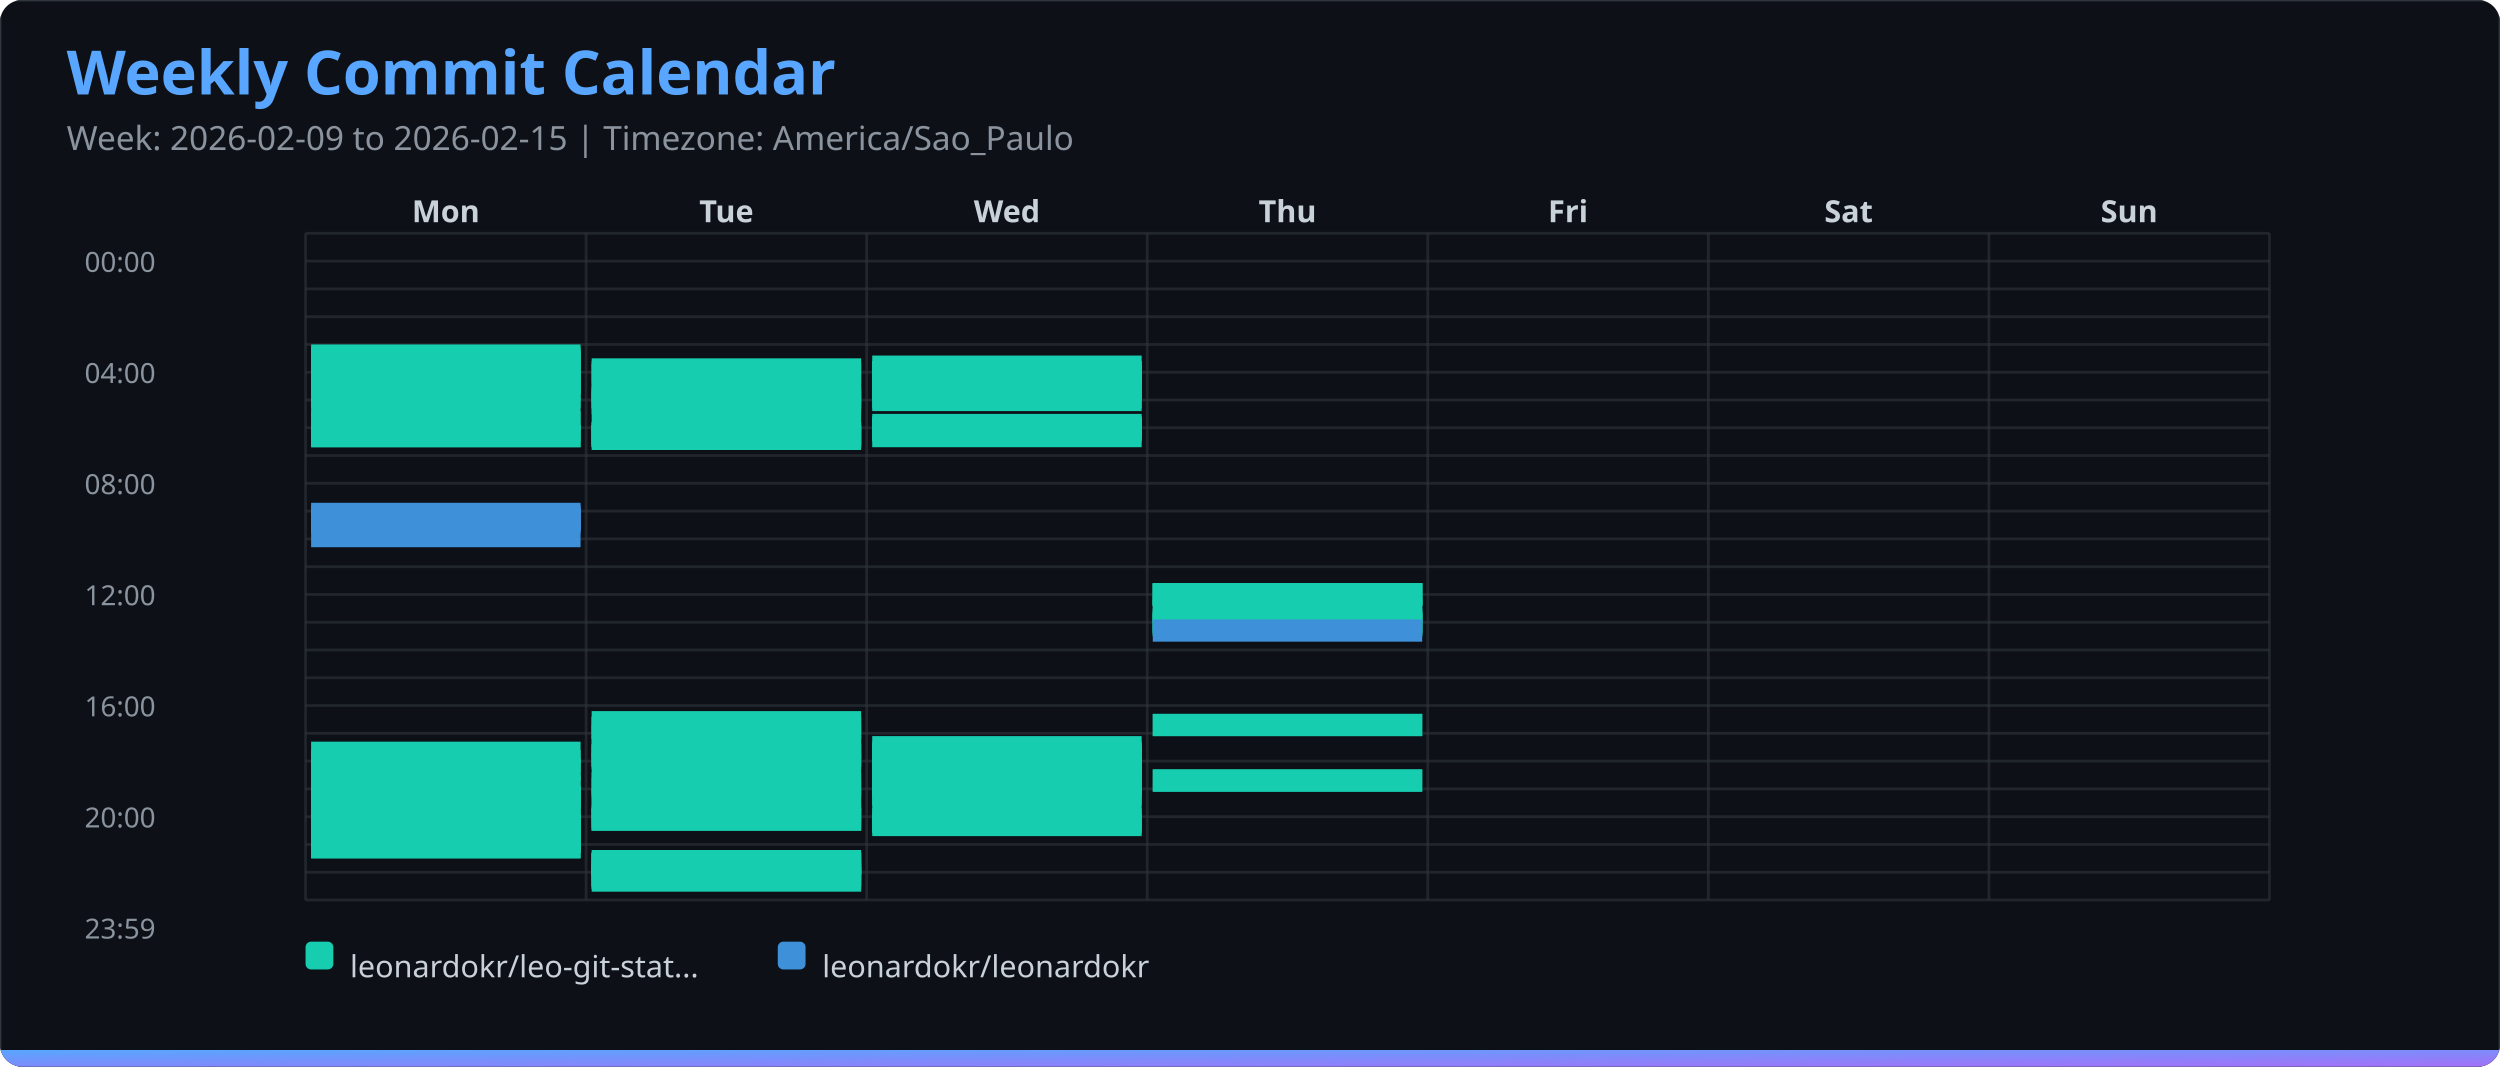
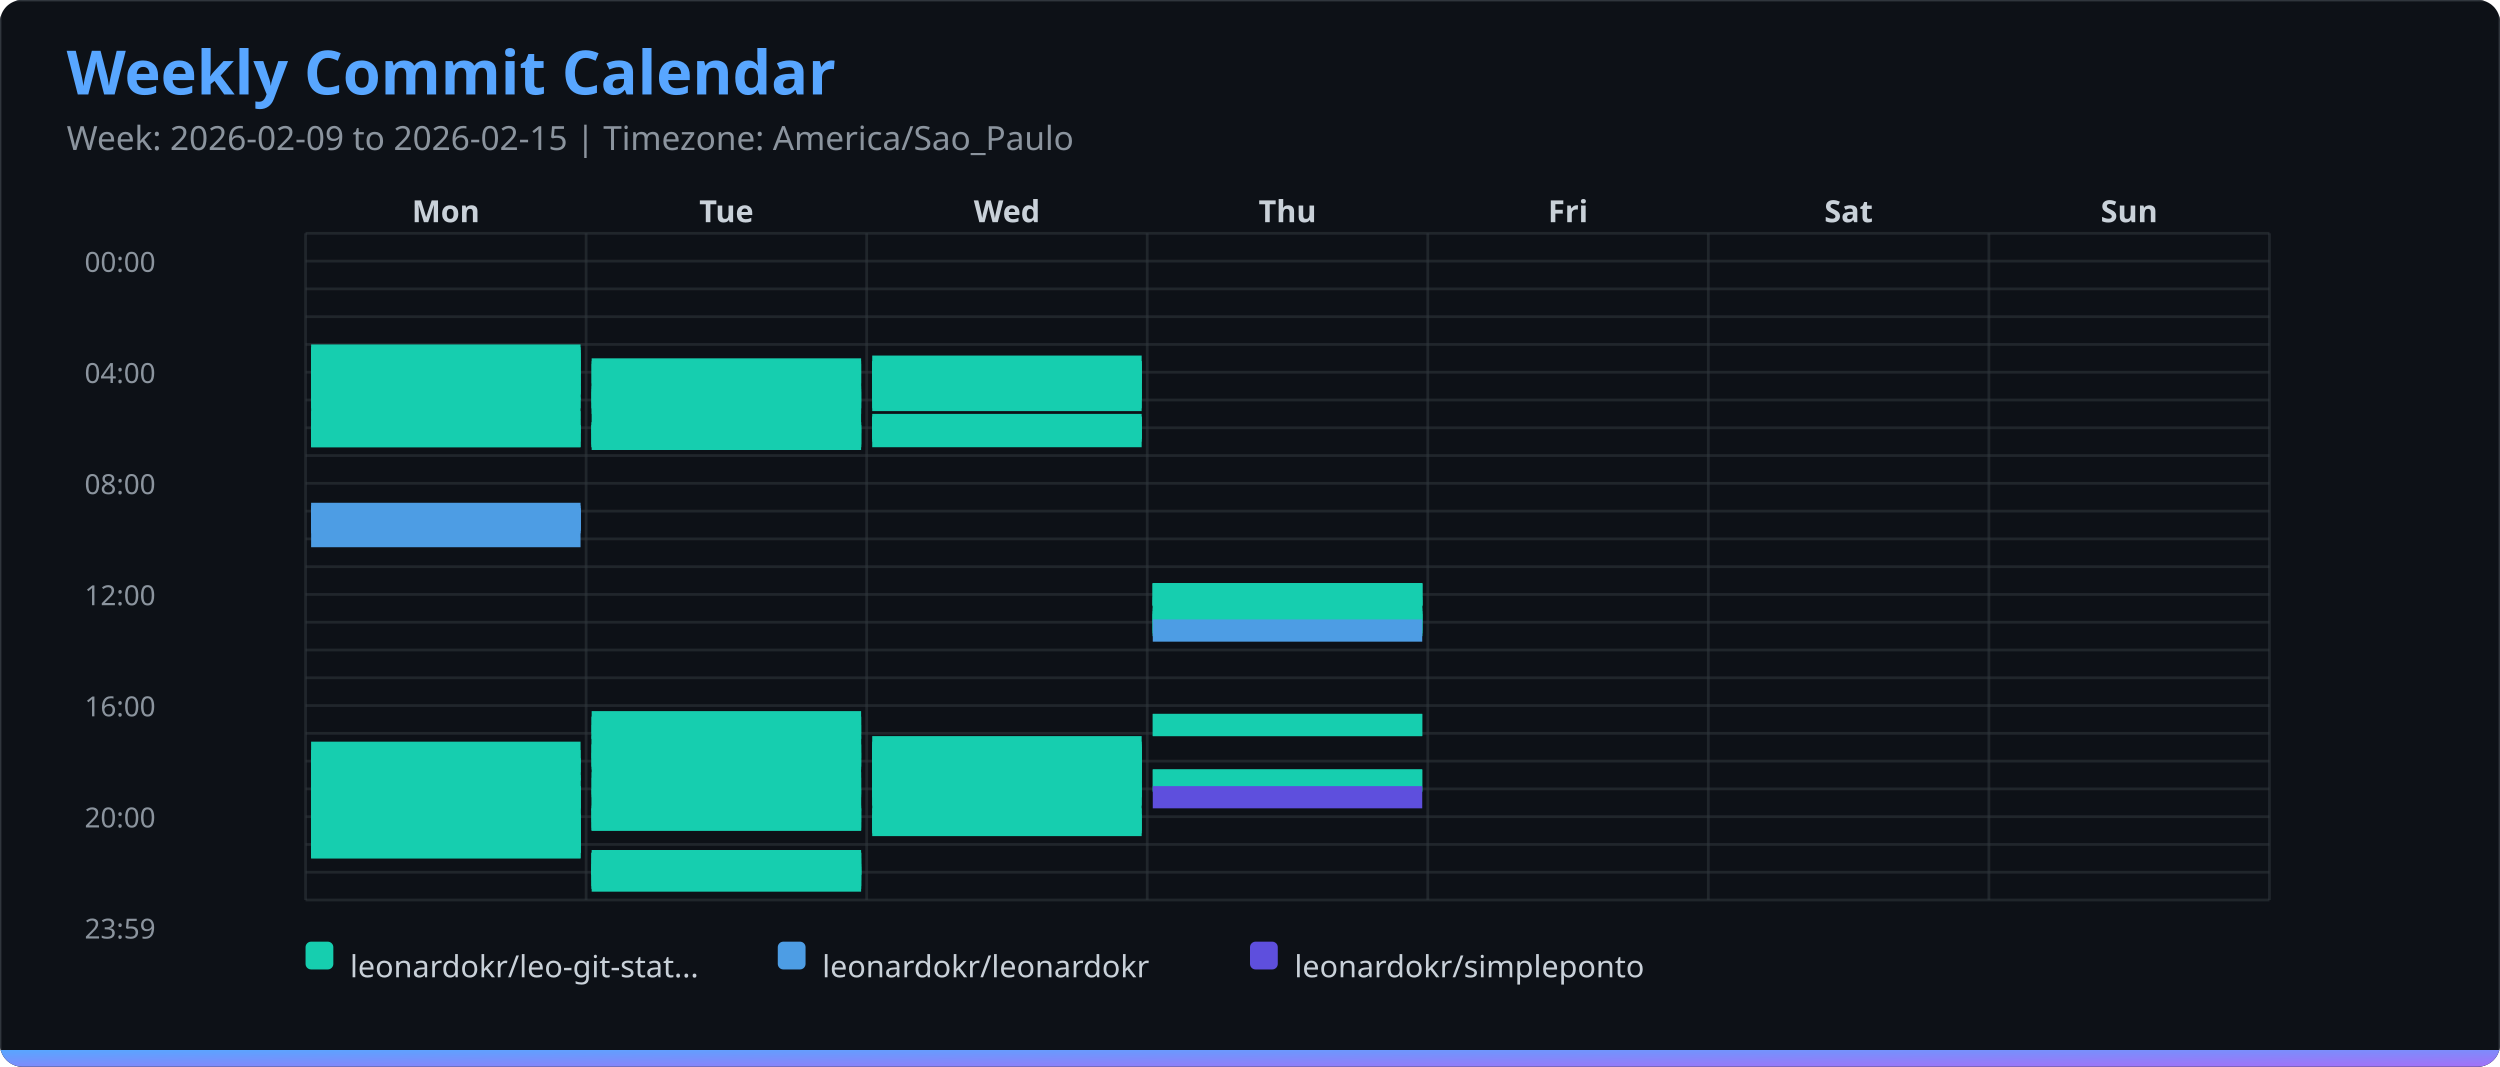
<svg xmlns="http://www.w3.org/2000/svg" width="900" height="384" viewBox="0 0 900 384">
  <defs>
    <linearGradient id="calendar-gradient" x1="0%" y1="0%" x2="100%" y2="100%">
      <stop offset="0%" style="stop-color:#58a6ff;stop-opacity:1" />
      <stop offset="100%" style="stop-color:#a371f7;stop-opacity:1" />
    </linearGradient>
    <clipPath id="calendar-rounded">
      <rect x="0" y="0" width="900" height="384" rx="8" ry="8" />
    </clipPath>
  </defs>
  <style>
    .title {
      font-family: 'Segoe UI', Ubuntu, 'Helvetica Neue', sans-serif;
      font-size: 22px;
      font-weight: 700;
      fill: #58a6ff;
    }
    .subtitle {
      font-family: 'Segoe UI', Ubuntu, 'Helvetica Neue', sans-serif;
      font-size: 12px;
      font-weight: 500;
      fill: #8b949e;
    }
    .day-label {
      font-family: 'Segoe UI', Ubuntu, 'Helvetica Neue', sans-serif;
      font-size: 11px;
      font-weight: 600;
      fill: #c9d1d9;
    }
    .hour-label {
      font-family: 'Segoe UI', Ubuntu, 'Helvetica Neue', sans-serif;
      font-size: 10px;
      fill: #8b949e;
      text-anchor: end;
      dominant-baseline: central;
    }
    .grid-line {
      stroke: #30363d;
      stroke-width: 1;
      opacity: 0.55;
    }
    .legend-label {
      font-family: 'Segoe UI', Ubuntu, 'Helvetica Neue', sans-serif;
      font-size: 11px;
      fill: #c9d1d9;
      dominant-baseline: middle;
    }
  </style>
  <rect clip-path="url(#calendar-rounded)" width="100%" height="100%" fill="#0d1117" stroke="#30363d" stroke-width="1" />
  <rect x="0" y="378" width="900" height="6" fill="url(#calendar-gradient)" clip-path="url(#calendar-rounded)" />
  <text x="24" y="34" class="title">Weekly Commit Calendar</text>
  <text x="24" y="54" class="subtitle">Week: 2026-02-09 to 2026-02-15 | Timezone: America/Sao_Paulo</text>
  <text x="160.5" y="80" text-anchor="middle" class="day-label">Mon</text>
  <text x="261.5" y="80" text-anchor="middle" class="day-label">Tue</text>
  <text x="362.5" y="80" text-anchor="middle" class="day-label">Wed</text>
  <text x="463.5" y="80" text-anchor="middle" class="day-label">Thu</text>
  <text x="564.5" y="80" text-anchor="middle" class="day-label">Fri</text>
  <text x="665.5" y="80" text-anchor="middle" class="day-label">Sat</text>
  <text x="766.5" y="80" text-anchor="middle" class="day-label">Sun</text>
  <text x="56" y="94" class="hour-label">00:00</text>
  <text x="56" y="134" class="hour-label">04:00</text>
  <text x="56" y="174" class="hour-label">08:00</text>
  <text x="56" y="214" class="hour-label">12:00</text>
  <text x="56" y="254" class="hour-label">16:00</text>
  <text x="56" y="294" class="hour-label">20:00</text>
  <text x="56" y="334" class="hour-label">23:59</text>
  <line x1="110" y1="84" x2="110" y2="324" class="grid-line" />
  <line x1="211" y1="84" x2="211" y2="324" class="grid-line" />
  <line x1="312" y1="84" x2="312" y2="324" class="grid-line" />
  <line x1="413" y1="84" x2="413" y2="324" class="grid-line" />
  <line x1="514" y1="84" x2="514" y2="324" class="grid-line" />
  <line x1="615" y1="84" x2="615" y2="324" class="grid-line" />
  <line x1="716" y1="84" x2="716" y2="324" class="grid-line" />
  <line x1="817" y1="84" x2="817" y2="324" class="grid-line" />
  <line x1="110" y1="84" x2="817" y2="84" class="grid-line" />
  <line x1="110" y1="94" x2="817" y2="94" class="grid-line" />
  <line x1="110" y1="104" x2="817" y2="104" class="grid-line" />
  <line x1="110" y1="114" x2="817" y2="114" class="grid-line" />
  <line x1="110" y1="124" x2="817" y2="124" class="grid-line" />
  <line x1="110" y1="134" x2="817" y2="134" class="grid-line" />
  <line x1="110" y1="144" x2="817" y2="144" class="grid-line" />
  <line x1="110" y1="154" x2="817" y2="154" class="grid-line" />
  <line x1="110" y1="164" x2="817" y2="164" class="grid-line" />
  <line x1="110" y1="174" x2="817" y2="174" class="grid-line" />
  <line x1="110" y1="184" x2="817" y2="184" class="grid-line" />
  <line x1="110" y1="194" x2="817" y2="194" class="grid-line" />
  <line x1="110" y1="204" x2="817" y2="204" class="grid-line" />
  <line x1="110" y1="214" x2="817" y2="214" class="grid-line" />
  <line x1="110" y1="224" x2="817" y2="224" class="grid-line" />
  <line x1="110" y1="234" x2="817" y2="234" class="grid-line" />
  <line x1="110" y1="244" x2="817" y2="244" class="grid-line" />
  <line x1="110" y1="254" x2="817" y2="254" class="grid-line" />
  <line x1="110" y1="264" x2="817" y2="264" class="grid-line" />
  <line x1="110" y1="274" x2="817" y2="274" class="grid-line" />
  <line x1="110" y1="284" x2="817" y2="284" class="grid-line" />
  <line x1="110" y1="294" x2="817" y2="294" class="grid-line" />
  <line x1="110" y1="304" x2="817" y2="304" class="grid-line" />
  <line x1="110" y1="314" x2="817" y2="314" class="grid-line" />
  <line x1="110" y1="324" x2="817" y2="324" class="grid-line" />
  <g>
    <rect x="112.0" y="124.0" width="97" height="8" rx="0 " ry="0" fill="#16ceaf" opacity="{{ calendar_slot_opacity }}" />
  </g>
  <g>
    <rect x="112.0" y="125.0" width="97" height="8" rx="0 " ry="0" fill="#16ceaf" opacity="{{ calendar_slot_opacity }}" />
  </g>
  <g>
    <rect x="112.0" y="126.0" width="97" height="8" rx="0 " ry="0" fill="#16ceaf" opacity="{{ calendar_slot_opacity }}" />
  </g>
  <g>
    <rect x="112.0" y="127.0" width="97" height="8" rx="0 " ry="0" fill="#16ceaf" opacity="{{ calendar_slot_opacity }}" />
  </g>
  <g>
    <rect x="112.0" y="130.0" width="97" height="8" rx="0 " ry="0" fill="#16ceaf" opacity="{{ calendar_slot_opacity }}" />
  </g>
  <g>
    <rect x="112.0" y="133.0" width="97" height="8" rx="0 " ry="0" fill="#16ceaf" opacity="{{ calendar_slot_opacity }}" />
  </g>
  <g>
    <rect x="112.0" y="134.0" width="97" height="8" rx="0 " ry="0" fill="#16ceaf" opacity="{{ calendar_slot_opacity }}" />
  </g>
  <g>
    <rect x="112.0" y="134.0" width="97" height="8" rx="0 " ry="0" fill="#16ceaf" opacity="{{ calendar_slot_opacity }}" />
  </g>
  <g>
    <rect x="112.0" y="136.0" width="97" height="8" rx="0 " ry="0" fill="#16ceaf" opacity="{{ calendar_slot_opacity }}" />
  </g>
  <g>
    <rect x="112.0" y="139.0" width="97" height="8" rx="0 " ry="0" fill="#16ceaf" opacity="{{ calendar_slot_opacity }}" />
  </g>
  <g>
    <rect x="112.0" y="143.0" width="97" height="8" rx="0 " ry="0" fill="#16ceaf" opacity="{{ calendar_slot_opacity }}" />
  </g>
  <g>
    <rect x="112.0" y="148.0" width="97" height="8" rx="0 " ry="0" fill="#16ceaf" opacity="{{ calendar_slot_opacity }}" />
  </g>
  <g>
    <rect x="112.0" y="151.0" width="97" height="8" rx="0 " ry="0" fill="#16ceaf" opacity="{{ calendar_slot_opacity }}" />
  </g>
  <g>
    <rect x="112.0" y="153.0" width="97" height="8" rx="0 " ry="0" fill="#16ceaf" opacity="{{ calendar_slot_opacity }}" />
  </g>
  <g>
    <rect x="112.0" y="153.0" width="97" height="8" rx="0 " ry="0" fill="#16ceaf" opacity="{{ calendar_slot_opacity }}" />
  </g>
  <g>
-     <rect x="112.0" y="181.0" width="97" height="8" rx="0 " ry="0" fill="#3e90d9" opacity="{{ calendar_slot_opacity }}" />
-   </g>
-   <g>
-     <rect x="112.0" y="182.0" width="97" height="8" rx="0 " ry="0" fill="#3e90d9" opacity="{{ calendar_slot_opacity }}" />
-   </g>
-   <g>
-     <rect x="112.0" y="183.0" width="97" height="8" rx="0 " ry="0" fill="#3e90d9" opacity="{{ calendar_slot_opacity }}" />
-   </g>
-   <g>
-     <rect x="112.0" y="183.0" width="97" height="8" rx="0 " ry="0" fill="#3e90d9" opacity="{{ calendar_slot_opacity }}" />
-   </g>
-   <g>
-     <rect x="112.0" y="183.0" width="97" height="8" rx="0 " ry="0" fill="#3e90d9" opacity="{{ calendar_slot_opacity }}" />
-   </g>
-   <g>
-     <rect x="112.0" y="184.0" width="97" height="8" rx="0 " ry="0" fill="#3e90d9" opacity="{{ calendar_slot_opacity }}" />
-   </g>
-   <g>
-     <rect x="112.0" y="189.0" width="97" height="8" rx="0 " ry="0" fill="#3e90d9" opacity="{{ calendar_slot_opacity }}" />
+     <rect x="112.0" y="181.0" width="97" height="8" rx="0 " ry="0" fill="#4d9de4" opacity="{{ calendar_slot_opacity }}" />
+   </g>
+   <g>
+     <rect x="112.0" y="182.0" width="97" height="8" rx="0 " ry="0" fill="#4d9de4" opacity="{{ calendar_slot_opacity }}" />
+   </g>
+   <g>
+     <rect x="112.0" y="183.0" width="97" height="8" rx="0 " ry="0" fill="#4d9de4" opacity="{{ calendar_slot_opacity }}" />
+   </g>
+   <g>
+     <rect x="112.0" y="183.0" width="97" height="8" rx="0 " ry="0" fill="#4d9de4" opacity="{{ calendar_slot_opacity }}" />
+   </g>
+   <g>
+     <rect x="112.0" y="183.0" width="97" height="8" rx="0 " ry="0" fill="#4d9de4" opacity="{{ calendar_slot_opacity }}" />
+   </g>
+   <g>
+     <rect x="112.0" y="184.0" width="97" height="8" rx="0 " ry="0" fill="#4d9de4" opacity="{{ calendar_slot_opacity }}" />
+   </g>
+   <g>
+     <rect x="112.0" y="189.0" width="97" height="8" rx="0 " ry="0" fill="#4d9de4" opacity="{{ calendar_slot_opacity }}" />
  </g>
  <g>
    <rect x="112.0" y="267.0" width="97" height="8" rx="0 " ry="0" fill="#16ceaf" opacity="{{ calendar_slot_opacity }}" />
  </g>
  <g>
    <rect x="112.0" y="270.0" width="97" height="8" rx="0 " ry="0" fill="#16ceaf" opacity="{{ calendar_slot_opacity }}" />
  </g>
  <g>
    <rect x="112.0" y="273.0" width="97" height="8" rx="0 " ry="0" fill="#16ceaf" opacity="{{ calendar_slot_opacity }}" />
  </g>
  <g>
    <rect x="112.0" y="273.0" width="97" height="8" rx="0 " ry="0" fill="#16ceaf" opacity="{{ calendar_slot_opacity }}" />
  </g>
  <g>
    <rect x="112.0" y="279.0" width="97" height="8" rx="0 " ry="0" fill="#16ceaf" opacity="{{ calendar_slot_opacity }}" />
  </g>
  <g>
    <rect x="112.0" y="280.0" width="97" height="8" rx="0 " ry="0" fill="#16ceaf" opacity="{{ calendar_slot_opacity }}" />
  </g>
  <g>
    <rect x="112.0" y="283.0" width="97" height="8" rx="0 " ry="0" fill="#16ceaf" opacity="{{ calendar_slot_opacity }}" />
  </g>
  <g>
    <rect x="112.0" y="283.0" width="97" height="8" rx="0 " ry="0" fill="#16ceaf" opacity="{{ calendar_slot_opacity }}" />
  </g>
  <g>
    <rect x="112.0" y="283.0" width="97" height="8" rx="0 " ry="0" fill="#16ceaf" opacity="{{ calendar_slot_opacity }}" />
  </g>
  <g>
    <rect x="112.0" y="283.0" width="97" height="8" rx="0 " ry="0" fill="#16ceaf" opacity="{{ calendar_slot_opacity }}" />
  </g>
  <g>
    <rect x="112.0" y="288.0" width="97" height="8" rx="0 " ry="0" fill="#16ceaf" opacity="{{ calendar_slot_opacity }}" />
  </g>
  <g>
    <rect x="112.0" y="290.0" width="97" height="8" rx="0 " ry="0" fill="#16ceaf" opacity="{{ calendar_slot_opacity }}" />
  </g>
  <g>
    <rect x="112.0" y="291.0" width="97" height="8" rx="0 " ry="0" fill="#16ceaf" opacity="{{ calendar_slot_opacity }}" />
  </g>
  <g>
    <rect x="112.0" y="293.0" width="97" height="8" rx="0 " ry="0" fill="#16ceaf" opacity="{{ calendar_slot_opacity }}" />
  </g>
  <g>
    <rect x="112.0" y="293.0" width="97" height="8" rx="0 " ry="0" fill="#16ceaf" opacity="{{ calendar_slot_opacity }}" />
  </g>
  <g>
    <rect x="112.0" y="293.0" width="97" height="8" rx="0 " ry="0" fill="#16ceaf" opacity="{{ calendar_slot_opacity }}" />
  </g>
  <g>
    <rect x="112.0" y="293.0" width="97" height="8" rx="0 " ry="0" fill="#16ceaf" opacity="{{ calendar_slot_opacity }}" />
  </g>
  <g>
    <rect x="112.0" y="293.0" width="97" height="8" rx="0 " ry="0" fill="#16ceaf" opacity="{{ calendar_slot_opacity }}" />
  </g>
  <g>
    <rect x="112.0" y="293.0" width="97" height="8" rx="0 " ry="0" fill="#16ceaf" opacity="{{ calendar_slot_opacity }}" />
  </g>
  <g>
    <rect x="112.0" y="293.0" width="97" height="8" rx="0 " ry="0" fill="#16ceaf" opacity="{{ calendar_slot_opacity }}" />
  </g>
  <g>
    <rect x="112.0" y="293.0" width="97" height="8" rx="0 " ry="0" fill="#16ceaf" opacity="{{ calendar_slot_opacity }}" />
  </g>
  <g>
    <rect x="112.0" y="293.0" width="97" height="8" rx="0 " ry="0" fill="#16ceaf" opacity="{{ calendar_slot_opacity }}" />
  </g>
  <g>
    <rect x="112.0" y="293.0" width="97" height="8" rx="0 " ry="0" fill="#16ceaf" opacity="{{ calendar_slot_opacity }}" />
  </g>
  <g>
    <rect x="112.0" y="293.0" width="97" height="8" rx="0 " ry="0" fill="#16ceaf" opacity="{{ calendar_slot_opacity }}" />
  </g>
  <g>
    <rect x="112.0" y="293.0" width="97" height="8" rx="0 " ry="0" fill="#16ceaf" opacity="{{ calendar_slot_opacity }}" />
  </g>
  <g>
    <rect x="112.0" y="293.0" width="97" height="8" rx="0 " ry="0" fill="#16ceaf" opacity="{{ calendar_slot_opacity }}" />
  </g>
  <g>
    <rect x="112.0" y="294.0" width="97" height="8" rx="0 " ry="0" fill="#16ceaf" opacity="{{ calendar_slot_opacity }}" />
  </g>
  <g>
    <rect x="112.0" y="298.0" width="97" height="8" rx="0 " ry="0" fill="#16ceaf" opacity="{{ calendar_slot_opacity }}" />
  </g>
  <g>
    <rect x="112.0" y="298.0" width="97" height="8" rx="0 " ry="0" fill="#16ceaf" opacity="{{ calendar_slot_opacity }}" />
  </g>
  <g>
    <rect x="112.0" y="298.0" width="97" height="8" rx="0 " ry="0" fill="#16ceaf" opacity="{{ calendar_slot_opacity }}" />
  </g>
  <g>
    <rect x="112.0" y="298.0" width="97" height="8" rx="0 " ry="0" fill="#16ceaf" opacity="{{ calendar_slot_opacity }}" />
  </g>
  <g>
    <rect x="112.0" y="298.0" width="97" height="8" rx="0 " ry="0" fill="#16ceaf" opacity="{{ calendar_slot_opacity }}" />
  </g>
  <g>
    <rect x="112.0" y="298.0" width="97" height="8" rx="0 " ry="0" fill="#16ceaf" opacity="{{ calendar_slot_opacity }}" />
  </g>
  <g>
    <rect x="112.0" y="298.0" width="97" height="8" rx="0 " ry="0" fill="#16ceaf" opacity="{{ calendar_slot_opacity }}" />
  </g>
  <g>
    <rect x="112.0" y="299.0" width="97" height="8" rx="0 " ry="0" fill="#16ceaf" opacity="{{ calendar_slot_opacity }}" />
  </g>
  <g>
    <rect x="112.0" y="299.0" width="97" height="8" rx="0 " ry="0" fill="#16ceaf" opacity="{{ calendar_slot_opacity }}" />
  </g>
  <g>
    <rect x="112.0" y="299.0" width="97" height="8" rx="0 " ry="0" fill="#16ceaf" opacity="{{ calendar_slot_opacity }}" />
  </g>
  <g>
    <rect x="112.0" y="299.0" width="97" height="8" rx="0 " ry="0" fill="#16ceaf" opacity="{{ calendar_slot_opacity }}" />
  </g>
  <g>
    <rect x="112.0" y="299.0" width="97" height="8" rx="0 " ry="0" fill="#16ceaf" opacity="{{ calendar_slot_opacity }}" />
  </g>
  <g>
    <rect x="112.0" y="301.0" width="97" height="8" rx="0 " ry="0" fill="#16ceaf" opacity="{{ calendar_slot_opacity }}" />
  </g>
  <g>
    <rect x="112.0" y="301.0" width="97" height="8" rx="0 " ry="0" fill="#16ceaf" opacity="{{ calendar_slot_opacity }}" />
  </g>
  <g>
    <rect x="213.0" y="129.0" width="97" height="8" rx="0 " ry="0" fill="#16ceaf" opacity="{{ calendar_slot_opacity }}" />
  </g>
  <g>
    <rect x="213.0" y="130.0" width="97" height="8" rx="0 " ry="0" fill="#16ceaf" opacity="{{ calendar_slot_opacity }}" />
  </g>
  <g>
    <rect x="213.0" y="131.0" width="97" height="8" rx="0 " ry="0" fill="#16ceaf" opacity="{{ calendar_slot_opacity }}" />
  </g>
  <g>
    <rect x="213.0" y="137.0" width="97" height="8" rx="0 " ry="0" fill="#16ceaf" opacity="{{ calendar_slot_opacity }}" />
  </g>
  <g>
    <rect x="213.0" y="139.0" width="97" height="8" rx="0 " ry="0" fill="#16ceaf" opacity="{{ calendar_slot_opacity }}" />
  </g>
  <g>
    <rect x="213.0" y="139.0" width="97" height="8" rx="0 " ry="0" fill="#16ceaf" opacity="{{ calendar_slot_opacity }}" />
  </g>
  <g>
    <rect x="213.0" y="140.0" width="97" height="8" rx="0 " ry="0" fill="#16ceaf" opacity="{{ calendar_slot_opacity }}" />
  </g>
  <g>
    <rect x="213.0" y="141.0" width="97" height="8" rx="0 " ry="0" fill="#16ceaf" opacity="{{ calendar_slot_opacity }}" />
  </g>
  <g>
    <rect x="213.0" y="148.0" width="97" height="8" rx="0 " ry="0" fill="#16ceaf" opacity="{{ calendar_slot_opacity }}" />
  </g>
  <g>
    <rect x="213.0" y="152.0" width="97" height="8" rx="0 " ry="0" fill="#16ceaf" opacity="{{ calendar_slot_opacity }}" />
  </g>
  <g>
    <rect x="213.0" y="152.0" width="97" height="8" rx="0 " ry="0" fill="#16ceaf" opacity="{{ calendar_slot_opacity }}" />
  </g>
  <g>
    <rect x="213.0" y="153.0" width="97" height="8" rx="0 " ry="0" fill="#16ceaf" opacity="{{ calendar_slot_opacity }}" />
  </g>
  <g>
    <rect x="213.0" y="153.0" width="97" height="8" rx="0 " ry="0" fill="#16ceaf" opacity="{{ calendar_slot_opacity }}" />
  </g>
  <g>
    <rect x="213.0" y="153.0" width="97" height="8" rx="0 " ry="0" fill="#16ceaf" opacity="{{ calendar_slot_opacity }}" />
  </g>
  <g>
    <rect x="213.0" y="154.0" width="97" height="8" rx="0 " ry="0" fill="#16ceaf" opacity="{{ calendar_slot_opacity }}" />
  </g>
  <g>
    <rect x="213.0" y="256.0" width="97" height="8" rx="0 " ry="0" fill="#16ceaf" opacity="{{ calendar_slot_opacity }}" />
  </g>
  <g>
    <rect x="213.0" y="258.0" width="97" height="8" rx="0 " ry="0" fill="#16ceaf" opacity="{{ calendar_slot_opacity }}" />
  </g>
  <g>
    <rect x="213.0" y="258.0" width="97" height="8" rx="0 " ry="0" fill="#16ceaf" opacity="{{ calendar_slot_opacity }}" />
  </g>
  <g>
    <rect x="213.0" y="261.0" width="97" height="8" rx="0 " ry="0" fill="#16ceaf" opacity="{{ calendar_slot_opacity }}" />
  </g>
  <g>
    <rect x="213.0" y="265.0" width="97" height="8" rx="0 " ry="0" fill="#16ceaf" opacity="{{ calendar_slot_opacity }}" />
  </g>
  <g>
    <rect x="213.0" y="268.0" width="97" height="8" rx="0 " ry="0" fill="#16ceaf" opacity="{{ calendar_slot_opacity }}" />
  </g>
  <g>
    <rect x="213.0" y="268.0" width="97" height="8" rx="0 " ry="0" fill="#16ceaf" opacity="{{ calendar_slot_opacity }}" />
  </g>
  <g>
    <rect x="213.0" y="269.0" width="97" height="8" rx="0 " ry="0" fill="#16ceaf" opacity="{{ calendar_slot_opacity }}" />
  </g>
  <g>
    <rect x="213.0" y="271.0" width="97" height="8" rx="0 " ry="0" fill="#16ceaf" opacity="{{ calendar_slot_opacity }}" />
  </g>
  <g>
    <rect x="213.0" y="278.0" width="97" height="8" rx="0 " ry="0" fill="#16ceaf" opacity="{{ calendar_slot_opacity }}" />
  </g>
  <g>
    <rect x="213.0" y="279.0" width="97" height="8" rx="0 " ry="0" fill="#16ceaf" opacity="{{ calendar_slot_opacity }}" />
  </g>
  <g>
    <rect x="213.0" y="280.0" width="97" height="8" rx="0 " ry="0" fill="#16ceaf" opacity="{{ calendar_slot_opacity }}" />
  </g>
  <g>
    <rect x="213.0" y="284.0" width="97" height="8" rx="0 " ry="0" fill="#16ceaf" opacity="{{ calendar_slot_opacity }}" />
  </g>
  <g>
    <rect x="213.0" y="288.0" width="97" height="8" rx="0 " ry="0" fill="#16ceaf" opacity="{{ calendar_slot_opacity }}" />
  </g>
  <g>
    <rect x="213.0" y="290.0" width="97" height="8" rx="0 " ry="0" fill="#16ceaf" opacity="{{ calendar_slot_opacity }}" />
  </g>
  <g>
    <rect x="213.0" y="291.0" width="97" height="8" rx="0 " ry="0" fill="#16ceaf" opacity="{{ calendar_slot_opacity }}" />
  </g>
  <g>
    <rect x="213.0" y="291.0" width="97" height="8" rx="0 " ry="0" fill="#16ceaf" opacity="{{ calendar_slot_opacity }}" />
  </g>
  <g>
    <rect x="213.0" y="291.0" width="97" height="8" rx="0 " ry="0" fill="#16ceaf" opacity="{{ calendar_slot_opacity }}" />
  </g>
  <g>
    <rect x="213.0" y="306.0" width="97" height="8" rx="0 " ry="0" fill="#16ceaf" opacity="{{ calendar_slot_opacity }}" />
  </g>
  <g>
    <rect x="213.0" y="307.0" width="97" height="8" rx="0 " ry="0" fill="#16ceaf" opacity="{{ calendar_slot_opacity }}" />
  </g>
  <g>
    <rect x="213.0" y="307.0" width="97" height="8" rx="0 " ry="0" fill="#16ceaf" opacity="{{ calendar_slot_opacity }}" />
  </g>
  <g>
    <rect x="213.0" y="307.0" width="97" height="8" rx="0 " ry="0" fill="#16ceaf" opacity="{{ calendar_slot_opacity }}" />
  </g>
  <g>
    <rect x="213.0" y="307.0" width="97" height="8" rx="0 " ry="0" fill="#16ceaf" opacity="{{ calendar_slot_opacity }}" />
  </g>
  <g>
    <rect x="213.0" y="309.0" width="97" height="8" rx="0 " ry="0" fill="#16ceaf" opacity="{{ calendar_slot_opacity }}" />
  </g>
  <g>
    <rect x="213.0" y="311.0" width="97" height="8" rx="0 " ry="0" fill="#16ceaf" opacity="{{ calendar_slot_opacity }}" />
  </g>
  <g>
    <rect x="213.0" y="311.0" width="97" height="8" rx="0 " ry="0" fill="#16ceaf" opacity="{{ calendar_slot_opacity }}" />
  </g>
  <g>
    <rect x="213.0" y="312.0" width="97" height="8" rx="0 " ry="0" fill="#16ceaf" opacity="{{ calendar_slot_opacity }}" />
  </g>
  <g>
    <rect x="213.0" y="312.0" width="97" height="8" rx="0 " ry="0" fill="#16ceaf" opacity="{{ calendar_slot_opacity }}" />
  </g>
  <g>
    <rect x="213.0" y="313.0" width="97" height="8" rx="0 " ry="0" fill="#16ceaf" opacity="{{ calendar_slot_opacity }}" />
  </g>
  <g>
    <rect x="314.0" y="128.0" width="97" height="8" rx="0 " ry="0" fill="#16ceaf" opacity="{{ calendar_slot_opacity }}" />
  </g>
  <g>
    <rect x="314.0" y="130.0" width="97" height="8" rx="0 " ry="0" fill="#16ceaf" opacity="{{ calendar_slot_opacity }}" />
  </g>
  <g>
    <rect x="314.0" y="130.0" width="97" height="8" rx="0 " ry="0" fill="#16ceaf" opacity="{{ calendar_slot_opacity }}" />
  </g>
  <g>
    <rect x="314.0" y="131.0" width="97" height="8" rx="0 " ry="0" fill="#16ceaf" opacity="{{ calendar_slot_opacity }}" />
  </g>
  <g>
    <rect x="314.0" y="135.0" width="97" height="8" rx="0 " ry="0" fill="#16ceaf" opacity="{{ calendar_slot_opacity }}" />
  </g>
  <g>
    <rect x="314.0" y="136.0" width="97" height="8" rx="0 " ry="0" fill="#16ceaf" opacity="{{ calendar_slot_opacity }}" />
  </g>
  <g>
    <rect x="314.0" y="139.0" width="97" height="8" rx="0 " ry="0" fill="#16ceaf" opacity="{{ calendar_slot_opacity }}" />
  </g>
  <g>
    <rect x="314.0" y="140.0" width="97" height="8" rx="0 " ry="0" fill="#16ceaf" opacity="{{ calendar_slot_opacity }}" />
  </g>
  <g>
    <rect x="314.0" y="149.0" width="97" height="8" rx="0 " ry="0" fill="#16ceaf" opacity="{{ calendar_slot_opacity }}" />
  </g>
  <g>
    <rect x="314.0" y="150.0" width="97" height="8" rx="0 " ry="0" fill="#16ceaf" opacity="{{ calendar_slot_opacity }}" />
  </g>
  <g>
    <rect x="314.0" y="150.0" width="97" height="8" rx="0 " ry="0" fill="#16ceaf" opacity="{{ calendar_slot_opacity }}" />
  </g>
  <g>
    <rect x="314.0" y="151.0" width="97" height="8" rx="0 " ry="0" fill="#16ceaf" opacity="{{ calendar_slot_opacity }}" />
  </g>
  <g>
    <rect x="314.0" y="153.0" width="97" height="8" rx="0 " ry="0" fill="#16ceaf" opacity="{{ calendar_slot_opacity }}" />
  </g>
  <g>
    <rect x="314.0" y="265.0" width="97" height="8" rx="0 " ry="0" fill="#16ceaf" opacity="{{ calendar_slot_opacity }}" />
  </g>
  <g>
    <rect x="314.0" y="267.0" width="97" height="8" rx="0 " ry="0" fill="#16ceaf" opacity="{{ calendar_slot_opacity }}" />
  </g>
  <g>
    <rect x="314.0" y="268.0" width="97" height="8" rx="0 " ry="0" fill="#16ceaf" opacity="{{ calendar_slot_opacity }}" />
  </g>
  <g>
    <rect x="314.0" y="269.0" width="97" height="8" rx="0 " ry="0" fill="#16ceaf" opacity="{{ calendar_slot_opacity }}" />
  </g>
  <g>
    <rect x="314.0" y="269.0" width="97" height="8" rx="0 " ry="0" fill="#16ceaf" opacity="{{ calendar_slot_opacity }}" />
  </g>
  <g>
    <rect x="314.0" y="270.0" width="97" height="8" rx="0 " ry="0" fill="#16ceaf" opacity="{{ calendar_slot_opacity }}" />
  </g>
  <g>
    <rect x="314.0" y="271.0" width="97" height="8" rx="0 " ry="0" fill="#16ceaf" opacity="{{ calendar_slot_opacity }}" />
  </g>
  <g>
    <rect x="314.0" y="272.0" width="97" height="8" rx="0 " ry="0" fill="#16ceaf" opacity="{{ calendar_slot_opacity }}" />
  </g>
  <g>
    <rect x="314.0" y="273.0" width="97" height="8" rx="0 " ry="0" fill="#16ceaf" opacity="{{ calendar_slot_opacity }}" />
  </g>
  <g>
    <rect x="314.0" y="277.0" width="97" height="8" rx="0 " ry="0" fill="#16ceaf" opacity="{{ calendar_slot_opacity }}" />
  </g>
  <g>
    <rect x="314.0" y="279.0" width="97" height="8" rx="0 " ry="0" fill="#16ceaf" opacity="{{ calendar_slot_opacity }}" />
  </g>
  <g>
    <rect x="314.0" y="279.0" width="97" height="8" rx="0 " ry="0" fill="#16ceaf" opacity="{{ calendar_slot_opacity }}" />
  </g>
  <g>
    <rect x="314.0" y="282.0" width="97" height="8" rx="0 " ry="0" fill="#16ceaf" opacity="{{ calendar_slot_opacity }}" />
  </g>
  <g>
    <rect x="314.0" y="284.0" width="97" height="8" rx="0 " ry="0" fill="#16ceaf" opacity="{{ calendar_slot_opacity }}" />
  </g>
  <g>
    <rect x="314.0" y="291.0" width="97" height="8" rx="0 " ry="0" fill="#16ceaf" opacity="{{ calendar_slot_opacity }}" />
  </g>
  <g>
    <rect x="314.0" y="292.0" width="97" height="8" rx="0 " ry="0" fill="#16ceaf" opacity="{{ calendar_slot_opacity }}" />
  </g>
  <g>
    <rect x="314.0" y="293.0" width="97" height="8" rx="0 " ry="0" fill="#16ceaf" opacity="{{ calendar_slot_opacity }}" />
  </g>
  <g>
    <rect x="415.0" y="210.0" width="97" height="8" rx="0 " ry="0" fill="#16ceaf" opacity="{{ calendar_slot_opacity }}" />
  </g>
  <g>
    <rect x="415.0" y="210.0" width="97" height="8" rx="0 " ry="0" fill="#16ceaf" opacity="{{ calendar_slot_opacity }}" />
  </g>
  <g>
    <rect x="415.0" y="210.0" width="97" height="8" rx="0 " ry="0" fill="#16ceaf" opacity="{{ calendar_slot_opacity }}" />
  </g>
  <g>
    <rect x="415.0" y="210.0" width="97" height="8" rx="0 " ry="0" fill="#16ceaf" opacity="{{ calendar_slot_opacity }}" />
  </g>
  <g>
    <rect x="415.0" y="210.0" width="97" height="8" rx="0 " ry="0" fill="#16ceaf" opacity="{{ calendar_slot_opacity }}" />
  </g>
  <g>
    <rect x="415.0" y="215.0" width="97" height="8" rx="0 " ry="0" fill="#16ceaf" opacity="{{ calendar_slot_opacity }}" />
  </g>
  <g>
    <rect x="415.0" y="216.0" width="97" height="8" rx="0 " ry="0" fill="#16ceaf" opacity="{{ calendar_slot_opacity }}" />
  </g>
  <g>
    <rect x="415.0" y="219.0" width="97" height="8" rx="0 " ry="0" fill="#16ceaf" opacity="{{ calendar_slot_opacity }}" />
  </g>
  <g>
    <rect x="415.0" y="220.0" width="97" height="8" rx="0 " ry="0" fill="#16ceaf" opacity="{{ calendar_slot_opacity }}" />
  </g>
  <g>
    <rect x="415.0" y="220.0" width="97" height="8" rx="0 " ry="0" fill="#16ceaf" opacity="{{ calendar_slot_opacity }}" />
  </g>
  <g>
    <rect x="415.0" y="221.0" width="97" height="8" rx="0 " ry="0" fill="#16ceaf" opacity="{{ calendar_slot_opacity }}" />
  </g>
  <g>
    <rect x="415.0" y="221.0" width="97" height="8" rx="0 " ry="0" fill="#16ceaf" opacity="{{ calendar_slot_opacity }}" />
  </g>
  <g>
-     <rect x="415.0" y="223.0" width="97" height="8" rx="0 " ry="0" fill="#3e90d9" opacity="{{ calendar_slot_opacity }}" />
+     <rect x="415.0" y="223.0" width="97" height="8" rx="0 " ry="0" fill="#4d9de4" opacity="{{ calendar_slot_opacity }}" />
  </g>
  <g>
    <rect x="415.0" y="257.0" width="97" height="8" rx="0 " ry="0" fill="#16ceaf" opacity="{{ calendar_slot_opacity }}" />
  </g>
  <g>
    <rect x="415.0" y="257.0" width="97" height="8" rx="0 " ry="0" fill="#16ceaf" opacity="{{ calendar_slot_opacity }}" />
  </g>
  <g>
    <rect x="415.0" y="277.0" width="97" height="8" rx="0 " ry="0" fill="#16ceaf" opacity="{{ calendar_slot_opacity }}" />
  </g>
  <g>
    <rect x="415.0" y="277.0" width="97" height="8" rx="0 " ry="0" fill="#16ceaf" opacity="{{ calendar_slot_opacity }}" />
+   </g>
+   <g>
+     <rect x="415.0" y="283.0" width="97" height="8" rx="0 " ry="0" fill="#5e4fdd" opacity="{{ calendar_slot_opacity }}" />
  </g>
  <rect x="110" y="339" width="10" height="10" rx="2" ry="2" fill="#16ceaf" />
  <text x="126" y="348" class="legend-label">leonardokr/leo-git-stat...</text>
-   <rect x="280" y="339" width="10" height="10" rx="2" ry="2" fill="#3e90d9" />
+   <rect x="280" y="339" width="10" height="10" rx="2" ry="2" fill="#4d9de4" />
  <text x="296" y="348" class="legend-label">leonardokr/leonardokr</text>
+   <rect x="450" y="339" width="10" height="10" rx="2" ry="2" fill="#5e4fdd" />
+   <text x="466" y="348" class="legend-label">leonardokr/simpleponto</text>
</svg>
